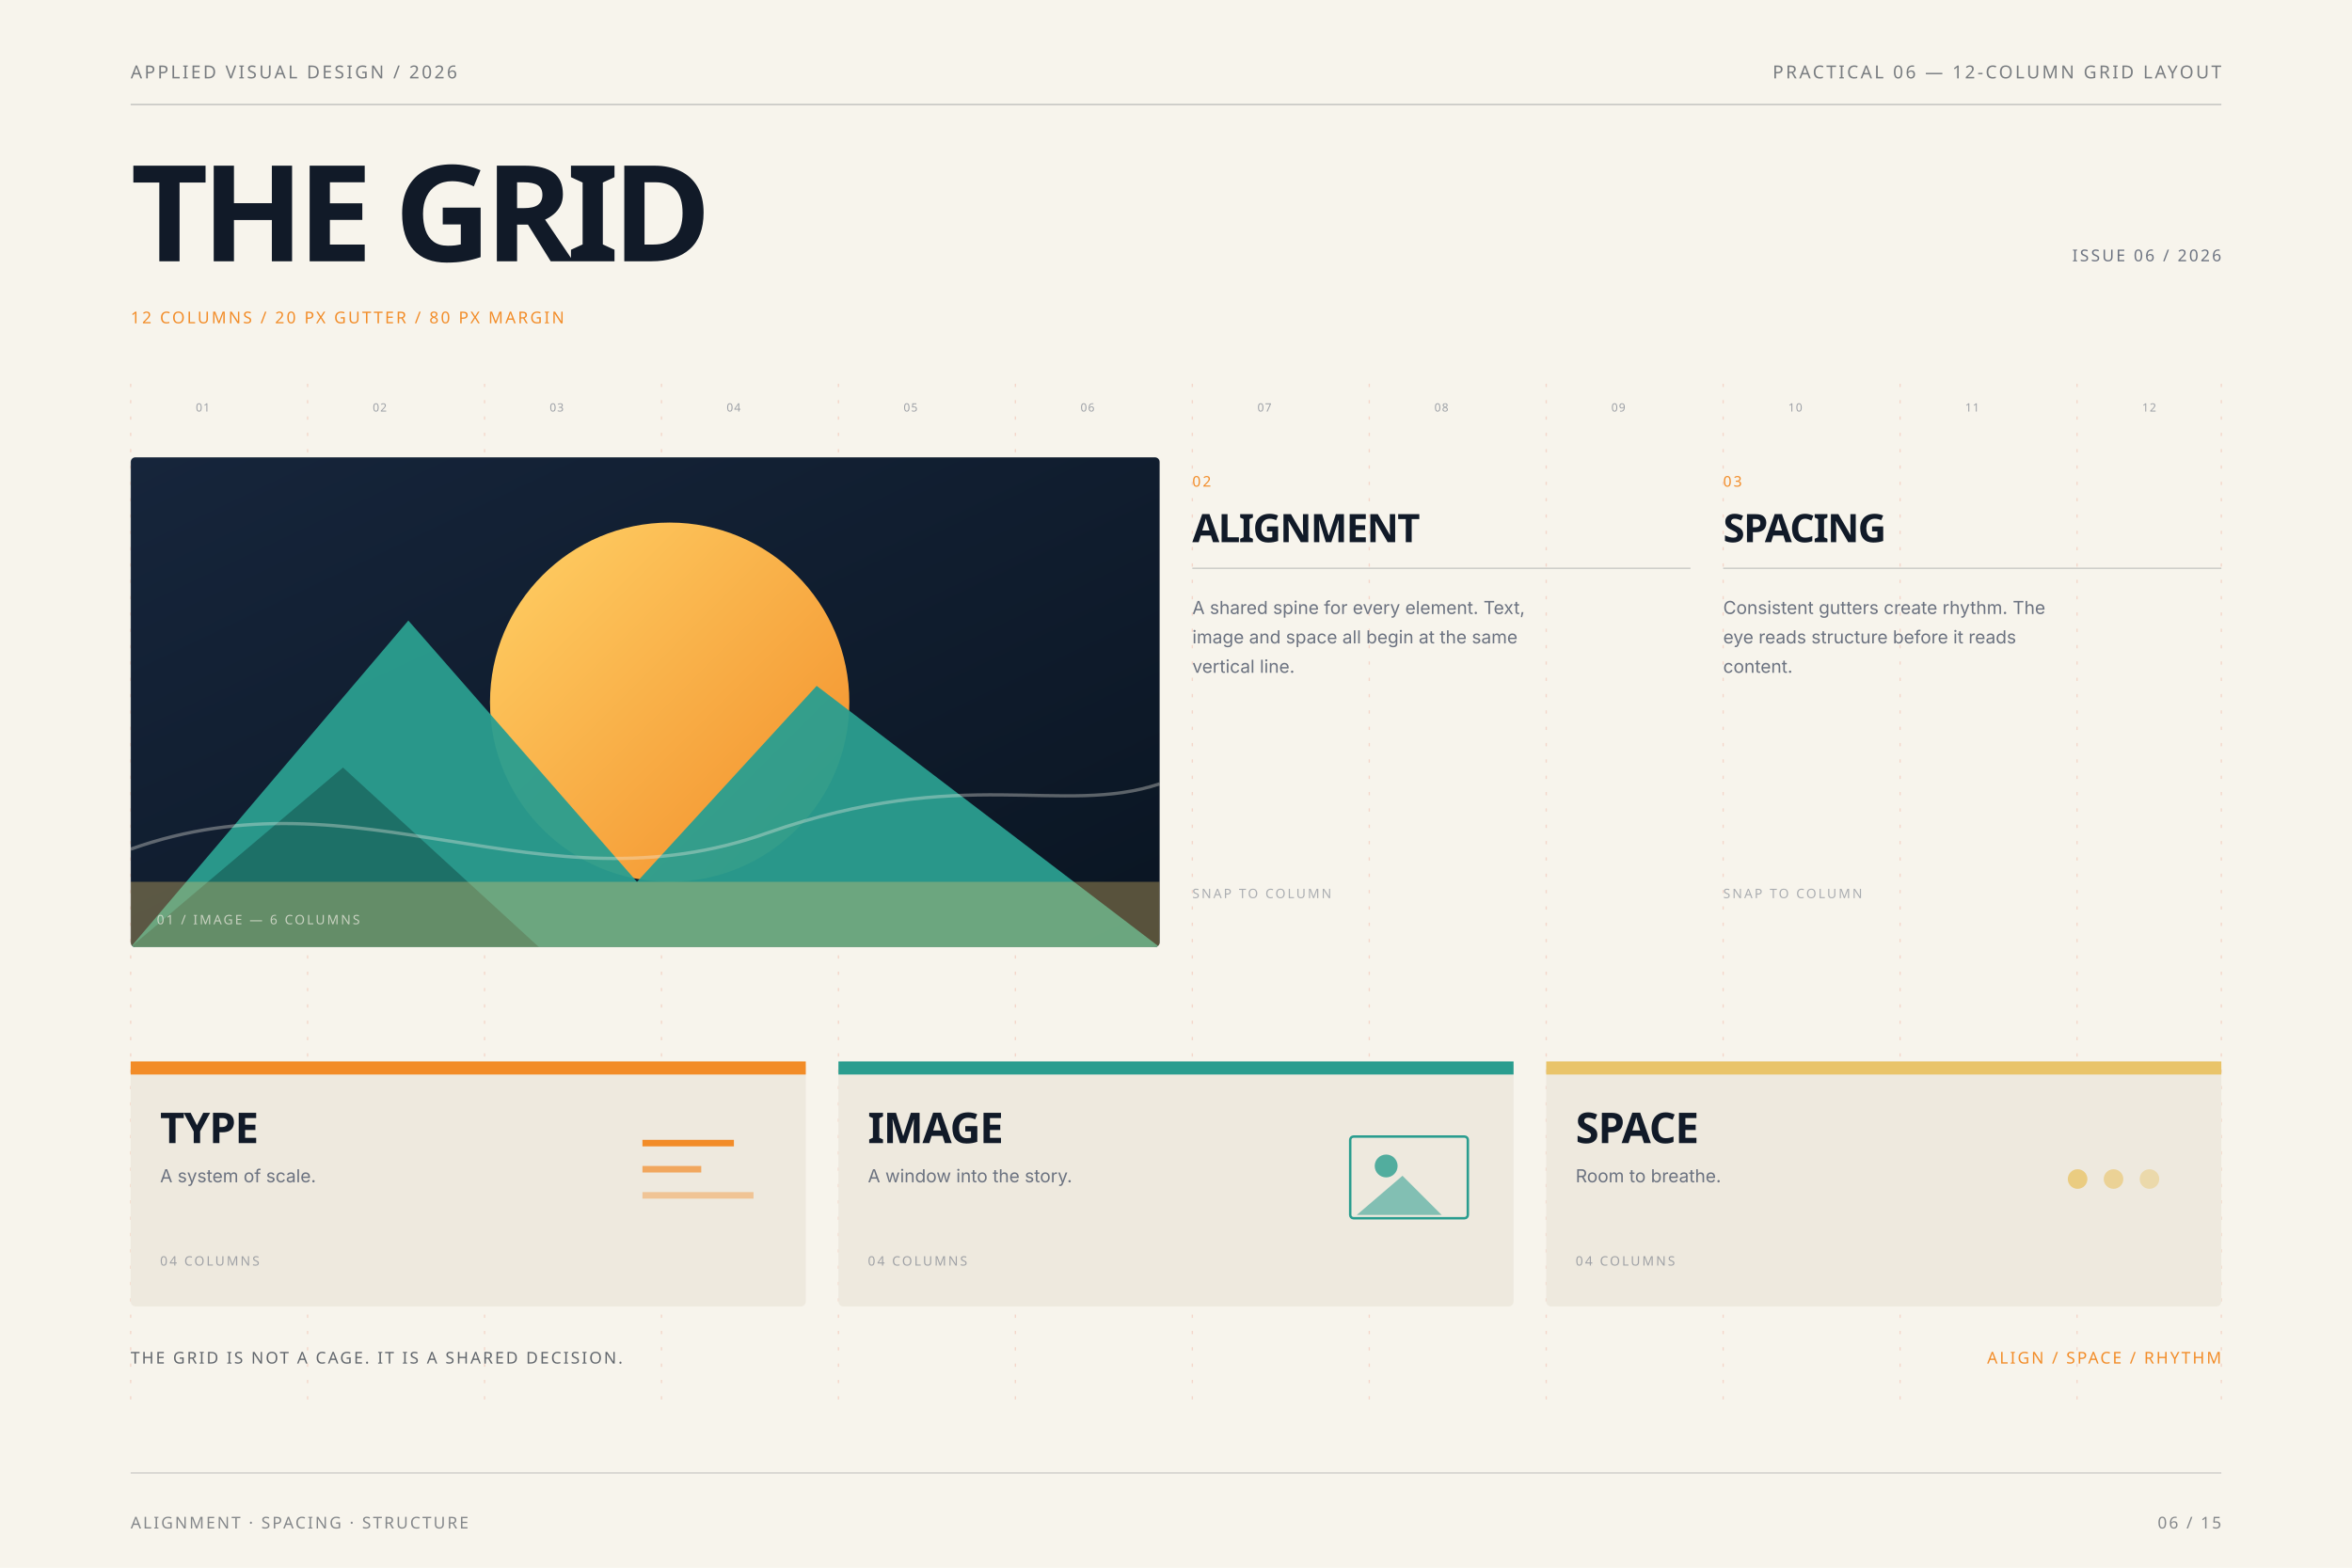
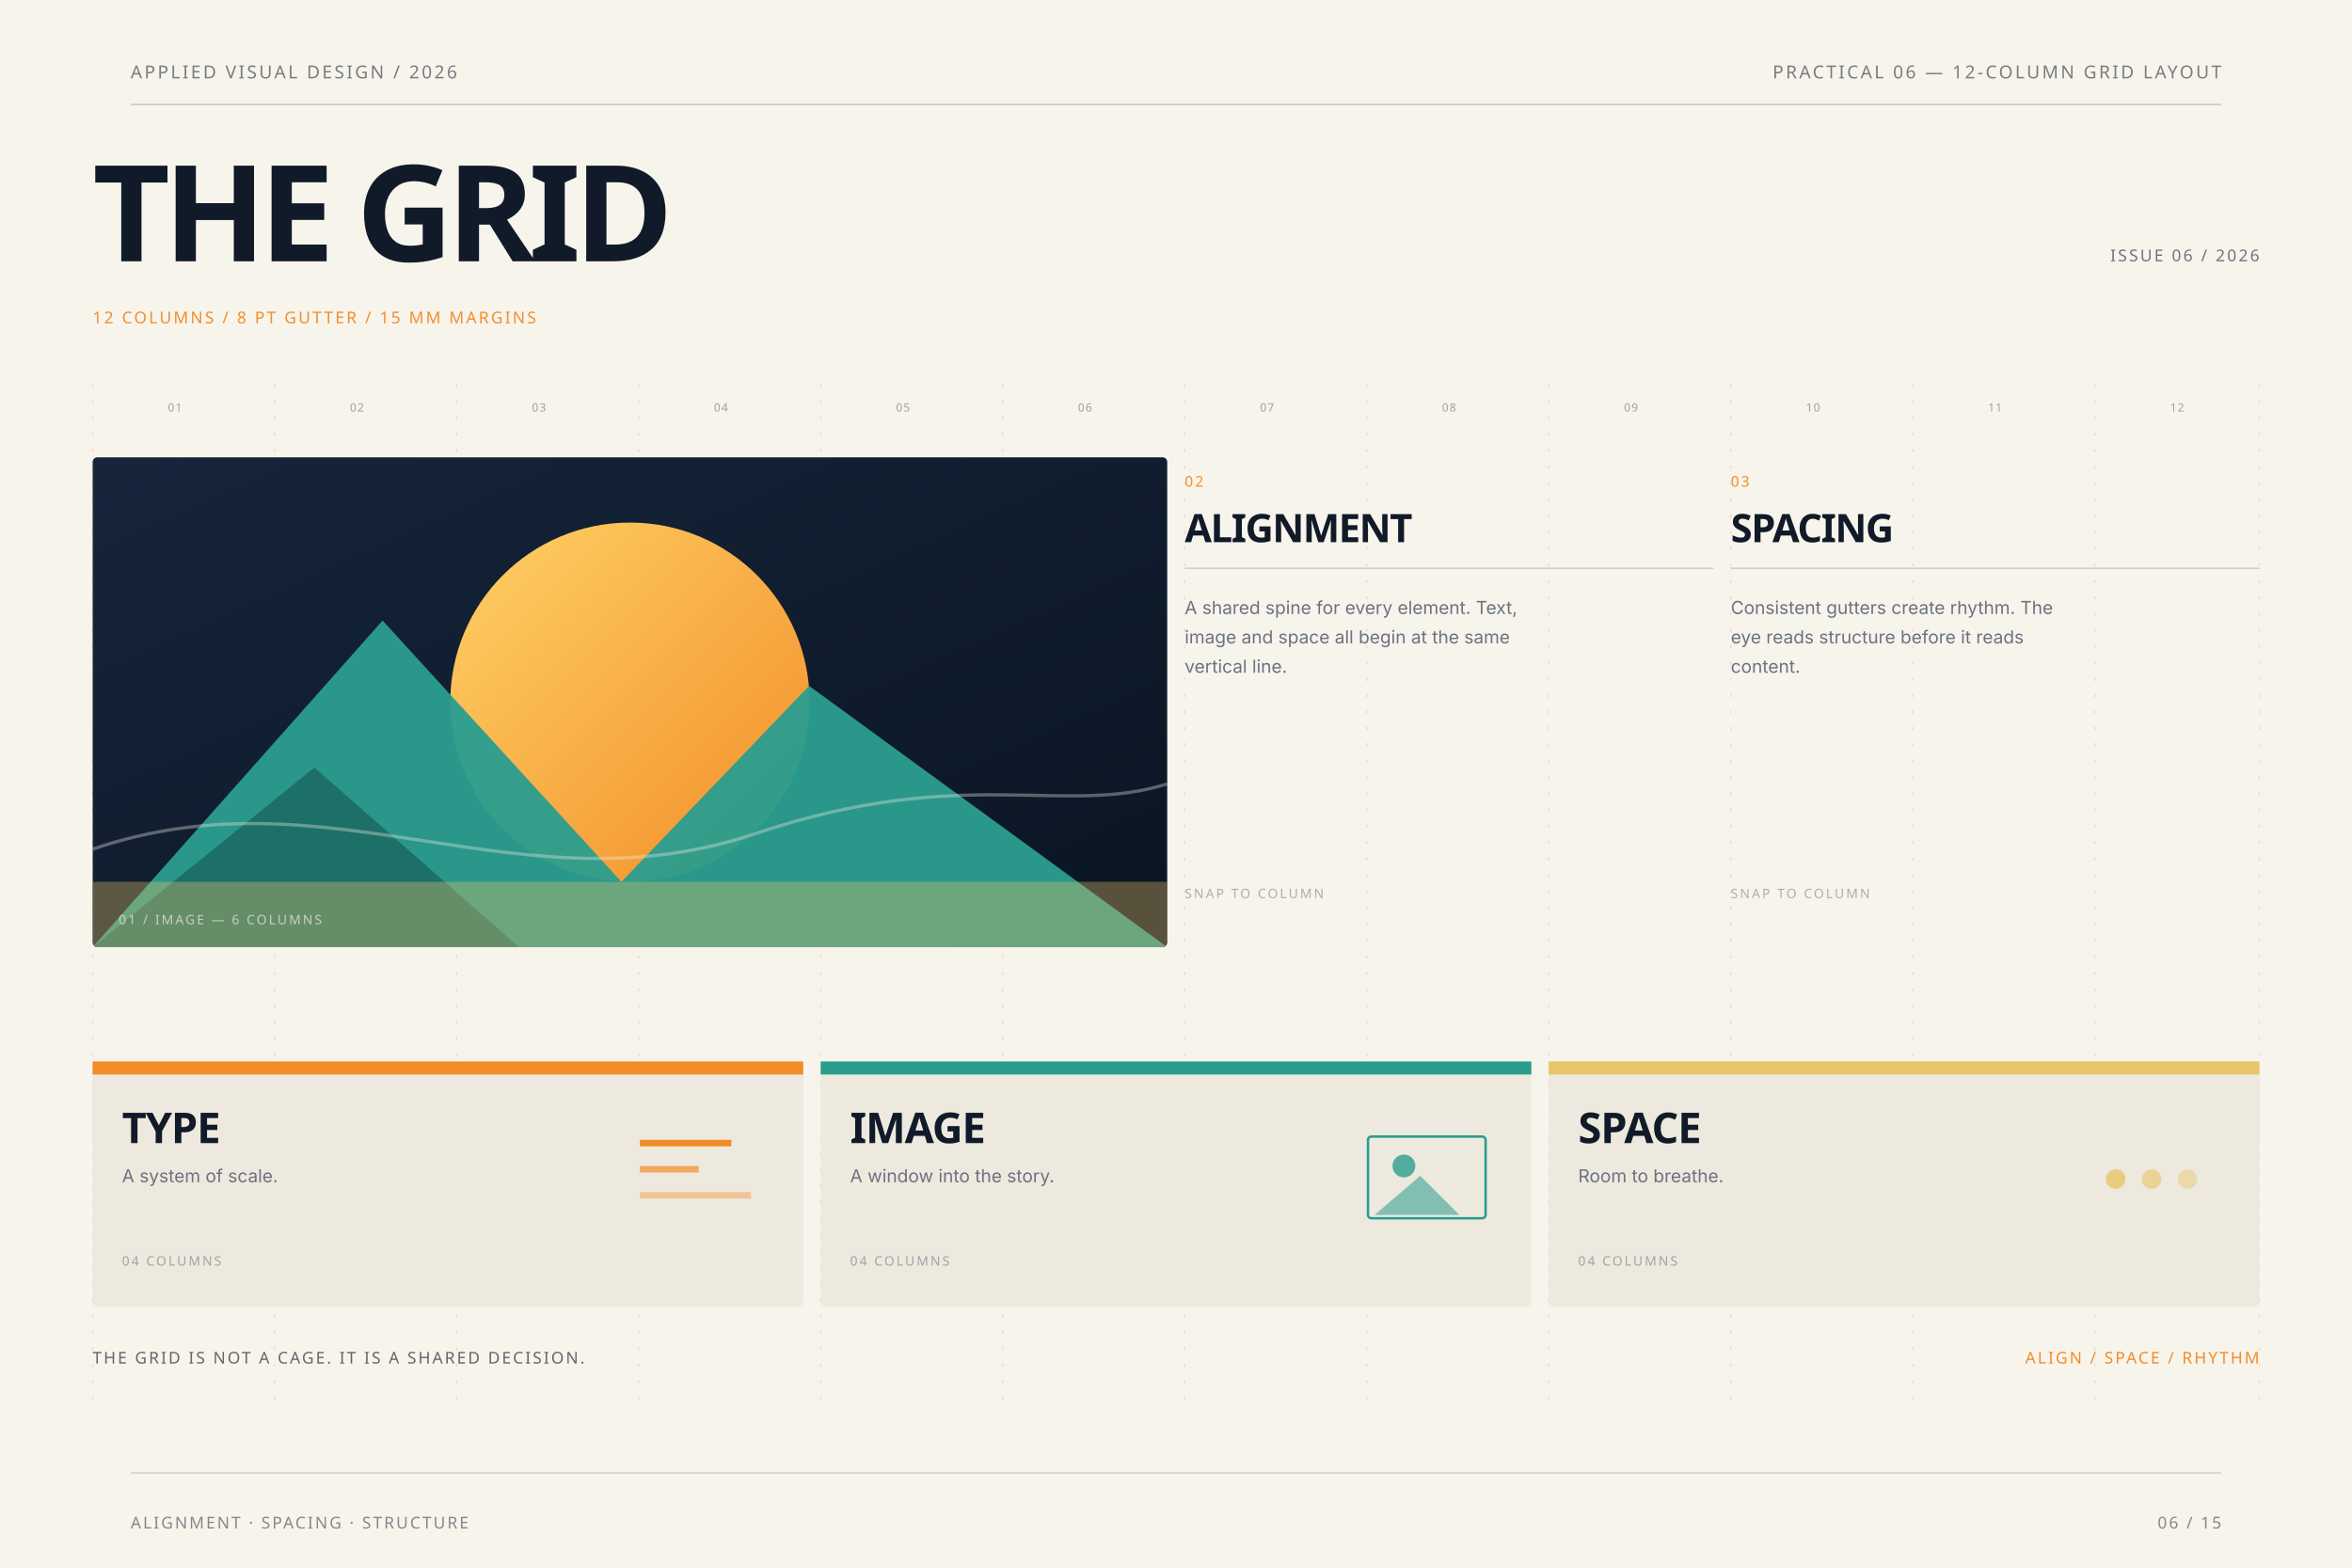
<svg xmlns="http://www.w3.org/2000/svg" width="1440" height="960" viewBox="0 0 1440 960" role="img" aria-label="P06 — 12-Column Grid Layout">
  <defs>
    <style>
@font-face{font-family:'Inter';src:url('../Fonts/Inter-Regular.ttf');font-weight:400;font-style:normal}
@font-face{font-family:'Inter';src:url('../Fonts/Inter-Medium.ttf');font-weight:500;font-style:normal}
@font-face{font-family:'Inter';src:url('../Fonts/Inter-SemiBold.ttf');font-weight:600;font-style:normal}
@font-face{font-family:'Inter';src:url('../Fonts/Inter-Bold.ttf');font-weight:700;font-style:normal}
@font-face{font-family:'Space Grotesk';src:url('../Fonts/SpaceGrotesk-Regular.ttf');font-weight:400;font-style:normal}
@font-face{font-family:'Space Grotesk';src:url('../Fonts/SpaceGrotesk-Medium.ttf');font-weight:500;font-style:normal}
@font-face{font-family:'Space Grotesk';src:url('../Fonts/SpaceGrotesk-Bold.ttf');font-weight:700;font-style:normal}
@font-face{font-family:'Fraunces';src:url('../Fonts/Fraunces-Regular.ttf');font-weight:400;font-style:normal}
@font-face{font-family:'Fraunces';src:url('../Fonts/Fraunces-SemiBold.ttf');font-weight:600;font-style:normal}
@font-face{font-family:'Fraunces';src:url('../Fonts/Fraunces-Bold.ttf');font-weight:700;font-style:normal}
@font-face{font-family:'Bebas Neue';src:url('../Fonts/BebasNeue-Regular.ttf');font-weight:400;font-style:normal}
@font-face{font-family:'IBM Plex Mono';src:url('../Fonts/IBMPlexMono-Regular.ttf');font-weight:400;font-style:normal}
@font-face{font-family:'IBM Plex Mono';src:url('../Fonts/IBMPlexMono-Medium.ttf');font-weight:500;font-style:normal}
@font-face{font-family:'IBM Plex Mono';src:url('../Fonts/IBMPlexMono-Bold.ttf');font-weight:700;font-style:normal}
@font-face{font-family:'Bitter';src:url('../Fonts/Bitter-Regular.ttf');font-weight:400;font-style:normal}
@font-face{font-family:'Bitter';src:url('../Fonts/Bitter-Bold.ttf');font-weight:700;font-style:normal}
@font-face{font-family:'Caveat';src:url('../Fonts/Caveat-Regular.ttf');font-weight:400;font-style:normal}
@font-face{font-family:'Caveat';src:url('../Fonts/Caveat-Bold.ttf');font-weight:700;font-style:normal}
@font-face{font-family:'DM Serif Display';src:url('../Fonts/DMSerifDisplay-Regular.ttf');font-weight:400;font-style:normal}
@font-face{font-family:'Archivo Black';src:url('../Fonts/ArchivoBlack-Regular.ttf');font-weight:400;font-style:normal}
text{font-kerning:normal;}
</style>
    <linearGradient id="p06img" x1="0" y1="0" x2="1" y2="1">
      <stop offset="0%" stop-color="#16253B" />
      <stop offset="100%" stop-color="#0A1522" />
    </linearGradient>
    <linearGradient id="p06sun" x1="0" y1="0" x2="1" y2="1">
      <stop offset="0%" stop-color="#FFD166" />
      <stop offset="100%" stop-color="#F28C28" />
    </linearGradient>
    <clipPath id="p06clip">
-       <rect x="80" y="280" width="630" height="300" rx="3" />
+       <rect x="56.69" y="280" width="657.97" height="300" rx="3" />
    </clipPath>
  </defs>
  <rect x="0" y="0" width="1440" height="960" fill="#F7F4EC" />
  <rect x="0" y="0" width="1440" height="960" fill="#F7F4EC" />
  <text x="80" y="48" font-family="IBM Plex Mono" font-weight="400" font-size="11" fill="#111A28" text-anchor="start" letter-spacing="1.4" opacity="0.55">APPLIED VISUAL DESIGN  /  2026</text>
  <text x="1360" y="48" font-family="IBM Plex Mono" font-weight="400" font-size="11" fill="#111A28" text-anchor="end" letter-spacing="1.4" opacity="0.55">PRACTICAL 06  —  12-COLUMN GRID LAYOUT</text>
  <line x1="80" y1="64" x2="1360" y2="64" stroke="#111A28" stroke-width="0.7" opacity="0.275" />
-   <text x="80" y="160" font-family="Space Grotesk" font-weight="700" font-size="82" fill="#111A28" text-anchor="start" letter-spacing="-4">THE GRID</text>
-   <text x="80" y="198" font-family="IBM Plex Mono" font-weight="500" font-size="10" fill="#F28C28" text-anchor="start" letter-spacing="1.3">12 COLUMNS  /  20 PX GUTTER  /  80 PX MARGIN</text>
-   <text x="1360" y="160" font-family="IBM Plex Mono" font-weight="400" font-size="10" fill="#6B7280" text-anchor="end" letter-spacing="1.3">ISSUE 06 / 2026</text>
-   <line x1="80.0" y1="235" x2="80.0" y2="865" stroke="#E76F51" stroke-width="0.8" opacity="0.22" stroke-dasharray="2 8" />
-   <line x1="188.333" y1="235" x2="188.333" y2="865" stroke="#E76F51" stroke-width="0.8" opacity="0.22" stroke-dasharray="2 8" />
-   <line x1="296.667" y1="235" x2="296.667" y2="865" stroke="#E76F51" stroke-width="0.8" opacity="0.22" stroke-dasharray="2 8" />
-   <line x1="405.0" y1="235" x2="405.0" y2="865" stroke="#E76F51" stroke-width="0.8" opacity="0.22" stroke-dasharray="2 8" />
-   <line x1="513.333" y1="235" x2="513.333" y2="865" stroke="#E76F51" stroke-width="0.8" opacity="0.22" stroke-dasharray="2 8" />
-   <line x1="621.667" y1="235" x2="621.667" y2="865" stroke="#E76F51" stroke-width="0.8" opacity="0.22" stroke-dasharray="2 8" />
-   <line x1="730.0" y1="235" x2="730.0" y2="865" stroke="#E76F51" stroke-width="0.8" opacity="0.22" stroke-dasharray="2 8" />
-   <line x1="838.333" y1="235" x2="838.333" y2="865" stroke="#E76F51" stroke-width="0.8" opacity="0.22" stroke-dasharray="2 8" />
-   <line x1="946.667" y1="235" x2="946.667" y2="865" stroke="#E76F51" stroke-width="0.8" opacity="0.22" stroke-dasharray="2 8" />
-   <line x1="1055.0" y1="235" x2="1055.0" y2="865" stroke="#E76F51" stroke-width="0.8" opacity="0.22" stroke-dasharray="2 8" />
-   <line x1="1163.333" y1="235" x2="1163.333" y2="865" stroke="#E76F51" stroke-width="0.8" opacity="0.22" stroke-dasharray="2 8" />
-   <line x1="1271.667" y1="235" x2="1271.667" y2="865" stroke="#E76F51" stroke-width="0.8" opacity="0.22" stroke-dasharray="2 8" />
-   <line x1="1360" y1="235" x2="1360" y2="865" stroke="#E76F51" stroke-width="0.8" opacity="0.22" stroke-dasharray="2 8" />
-   <text x="124.167" y="252" font-family="IBM Plex Mono" font-weight="400" font-size="7" fill="#6B7280" text-anchor="middle" letter-spacing="0.6" opacity="0.65">01</text>
-   <text x="232.5" y="252" font-family="IBM Plex Mono" font-weight="400" font-size="7" fill="#6B7280" text-anchor="middle" letter-spacing="0.6" opacity="0.65">02</text>
-   <text x="340.833" y="252" font-family="IBM Plex Mono" font-weight="400" font-size="7" fill="#6B7280" text-anchor="middle" letter-spacing="0.6" opacity="0.65">03</text>
-   <text x="449.167" y="252" font-family="IBM Plex Mono" font-weight="400" font-size="7" fill="#6B7280" text-anchor="middle" letter-spacing="0.6" opacity="0.65">04</text>
-   <text x="557.5" y="252" font-family="IBM Plex Mono" font-weight="400" font-size="7" fill="#6B7280" text-anchor="middle" letter-spacing="0.6" opacity="0.65">05</text>
-   <text x="665.833" y="252" font-family="IBM Plex Mono" font-weight="400" font-size="7" fill="#6B7280" text-anchor="middle" letter-spacing="0.6" opacity="0.65">06</text>
-   <text x="774.167" y="252" font-family="IBM Plex Mono" font-weight="400" font-size="7" fill="#6B7280" text-anchor="middle" letter-spacing="0.6" opacity="0.65">07</text>
-   <text x="882.5" y="252" font-family="IBM Plex Mono" font-weight="400" font-size="7" fill="#6B7280" text-anchor="middle" letter-spacing="0.6" opacity="0.65">08</text>
-   <text x="990.833" y="252" font-family="IBM Plex Mono" font-weight="400" font-size="7" fill="#6B7280" text-anchor="middle" letter-spacing="0.6" opacity="0.65">09</text>
-   <text x="1099.167" y="252" font-family="IBM Plex Mono" font-weight="400" font-size="7" fill="#6B7280" text-anchor="middle" letter-spacing="0.6" opacity="0.65">10</text>
-   <text x="1207.5" y="252" font-family="IBM Plex Mono" font-weight="400" font-size="7" fill="#6B7280" text-anchor="middle" letter-spacing="0.6" opacity="0.65">11</text>
-   <text x="1315.833" y="252" font-family="IBM Plex Mono" font-weight="400" font-size="7" fill="#6B7280" text-anchor="middle" letter-spacing="0.6" opacity="0.65">12</text>
-   <rect x="80" y="280" width="630" height="300" fill="url(#p06img)" rx="3" />
+   <text x="56.693" y="160" font-family="Space Grotesk" font-weight="700" font-size="82" fill="#111A28" text-anchor="start" letter-spacing="-4">THE GRID</text>
+   <text x="56.693" y="198" font-family="IBM Plex Mono" font-weight="500" font-size="10" fill="#F28C28" text-anchor="start" letter-spacing="1.3">12 COLUMNS  /  8 PT GUTTER  /  15 MM MARGINS</text>
+   <text x="1383.307" y="160" font-family="IBM Plex Mono" font-weight="400" font-size="10" fill="#6B7280" text-anchor="end" letter-spacing="1.3">ISSUE 06 / 2026</text>
+   <line x1="56.693" y1="235" x2="56.693" y2="865" stroke="#E76F51" stroke-width="0.8" opacity="0.22" stroke-dasharray="2 8" />
+   <line x1="168.133" y1="235" x2="168.133" y2="865" stroke="#E76F51" stroke-width="0.8" opacity="0.22" stroke-dasharray="2 8" />
+   <line x1="279.573" y1="235" x2="279.573" y2="865" stroke="#E76F51" stroke-width="0.8" opacity="0.22" stroke-dasharray="2 8" />
+   <line x1="391.013" y1="235" x2="391.013" y2="865" stroke="#E76F51" stroke-width="0.8" opacity="0.22" stroke-dasharray="2 8" />
+   <line x1="502.453" y1="235" x2="502.453" y2="865" stroke="#E76F51" stroke-width="0.8" opacity="0.22" stroke-dasharray="2 8" />
+   <line x1="613.893" y1="235" x2="613.893" y2="865" stroke="#E76F51" stroke-width="0.8" opacity="0.22" stroke-dasharray="2 8" />
+   <line x1="725.333" y1="235" x2="725.333" y2="865" stroke="#E76F51" stroke-width="0.8" opacity="0.22" stroke-dasharray="2 8" />
+   <line x1="836.773" y1="235" x2="836.773" y2="865" stroke="#E76F51" stroke-width="0.8" opacity="0.22" stroke-dasharray="2 8" />
+   <line x1="948.213" y1="235" x2="948.213" y2="865" stroke="#E76F51" stroke-width="0.8" opacity="0.22" stroke-dasharray="2 8" />
+   <line x1="1059.654" y1="235" x2="1059.654" y2="865" stroke="#E76F51" stroke-width="0.8" opacity="0.22" stroke-dasharray="2 8" />
+   <line x1="1171.094" y1="235" x2="1171.094" y2="865" stroke="#E76F51" stroke-width="0.8" opacity="0.22" stroke-dasharray="2 8" />
+   <line x1="1282.534" y1="235" x2="1282.534" y2="865" stroke="#E76F51" stroke-width="0.8" opacity="0.22" stroke-dasharray="2 8" />
+   <line x1="1383.307" y1="235" x2="1383.307" y2="865" stroke="#E76F51" stroke-width="0.8" opacity="0.22" stroke-dasharray="2 8" />
+   <text x="107.08" y="252" font-family="IBM Plex Mono" font-weight="400" font-size="7" fill="#6B7280" text-anchor="middle" letter-spacing="0.6" opacity="0.65">01</text>
+   <text x="218.52" y="252" font-family="IBM Plex Mono" font-weight="400" font-size="7" fill="#6B7280" text-anchor="middle" letter-spacing="0.6" opacity="0.65">02</text>
+   <text x="329.96" y="252" font-family="IBM Plex Mono" font-weight="400" font-size="7" fill="#6B7280" text-anchor="middle" letter-spacing="0.6" opacity="0.65">03</text>
+   <text x="441.4" y="252" font-family="IBM Plex Mono" font-weight="400" font-size="7" fill="#6B7280" text-anchor="middle" letter-spacing="0.6" opacity="0.65">04</text>
+   <text x="552.84" y="252" font-family="IBM Plex Mono" font-weight="400" font-size="7" fill="#6B7280" text-anchor="middle" letter-spacing="0.6" opacity="0.65">05</text>
+   <text x="664.28" y="252" font-family="IBM Plex Mono" font-weight="400" font-size="7" fill="#6B7280" text-anchor="middle" letter-spacing="0.6" opacity="0.65">06</text>
+   <text x="775.72" y="252" font-family="IBM Plex Mono" font-weight="400" font-size="7" fill="#6B7280" text-anchor="middle" letter-spacing="0.6" opacity="0.65">07</text>
+   <text x="887.16" y="252" font-family="IBM Plex Mono" font-weight="400" font-size="7" fill="#6B7280" text-anchor="middle" letter-spacing="0.6" opacity="0.65">08</text>
+   <text x="998.6" y="252" font-family="IBM Plex Mono" font-weight="400" font-size="7" fill="#6B7280" text-anchor="middle" letter-spacing="0.6" opacity="0.65">09</text>
+   <text x="1110.04" y="252" font-family="IBM Plex Mono" font-weight="400" font-size="7" fill="#6B7280" text-anchor="middle" letter-spacing="0.6" opacity="0.65">10</text>
+   <text x="1221.48" y="252" font-family="IBM Plex Mono" font-weight="400" font-size="7" fill="#6B7280" text-anchor="middle" letter-spacing="0.6" opacity="0.65">11</text>
+   <text x="1332.92" y="252" font-family="IBM Plex Mono" font-weight="400" font-size="7" fill="#6B7280" text-anchor="middle" letter-spacing="0.6" opacity="0.65">12</text>
+   <rect x="56.693" y="280" width="657.974" height="300" fill="url(#p06img)" rx="3" />
  <g clip-path="url(#p06clip)">
-     <circle cx="410" cy="430" r="110" fill="url(#p06sun)" />
-     <polygon points="80,580 250,380 390,540 500,420 710,580" fill="#2A9D8F" opacity="0.95" />
-     <polygon points="80,580 210,470 330,580" fill="#1C6E66" opacity="0.95" />
-     <rect x="80" y="540" width="630" height="40" fill="#E9C46A" opacity="0.35" />
-     <path d="M 80 520 C 220 470 330 560 470 510 C 590 468 650 500 710 480" fill="none" stroke="#F2EEE5" stroke-width="2" opacity="0.35" />
-     <rect x="80" y="280" width="630" height="300" fill="none" stroke="#F2EEE5" stroke-width="1" opacity="0.12" />
+     <circle cx="385.68" cy="430" r="110" fill="url(#p06sun)" />
+     <polygon points="56.693,580 234.241,380 380.458,540 495.342,420 714.667,580" fill="#2A9D8F" opacity="0.95" />
+     <polygon points="56.693,580 192.465,470 317.794,580" fill="#1C6E66" opacity="0.95" />
+     <rect x="56.693" y="540" width="657.974" height="40" fill="#E9C46A" opacity="0.35" />
+     <path d="M 56.693 520 C 202.909 470 317.794 560 464.01 510 C 589.338 468 652.002 500 714.667 480" fill="none" stroke="#F2EEE5" stroke-width="2" opacity="0.35" />
+     <rect x="56.693" y="280" width="657.974" height="300" fill="none" stroke="#F2EEE5" stroke-width="1" opacity="0.12" />
  </g>
-   <text x="96" y="566" font-family="IBM Plex Mono" font-weight="400" font-size="8" fill="#F2EEE5" text-anchor="start" letter-spacing="1.2" opacity="0.7">01 / IMAGE  —  6 COLUMNS</text>
-   <text x="730.0" y="298" font-family="IBM Plex Mono" font-weight="500" font-size="9" fill="#F28C28" text-anchor="start" letter-spacing="1.2">02</text>
-   <text x="730.0" y="332" font-family="Space Grotesk" font-weight="700" font-size="24" fill="#111A28" text-anchor="start" letter-spacing="-0.8">ALIGNMENT</text>
-   <line x1="730.0" y1="348" x2="1035.0" y2="348" stroke="#111A28" stroke-width="0.8" opacity="0.2" />
-   <text x="730.0" y="376" font-family="Inter" font-weight="400" font-size="11" fill="#6B7280" text-anchor="start">A shared spine for every element. Text,</text>
-   <text x="730.0" y="394" font-family="Inter" font-weight="400" font-size="11" fill="#6B7280" text-anchor="start">image and space all begin at the same</text>
-   <text x="730.0" y="412" font-family="Inter" font-weight="400" font-size="11" fill="#6B7280" text-anchor="start">vertical line.</text>
-   <text x="730.0" y="550" font-family="IBM Plex Mono" font-weight="400" font-size="8" fill="#6B7280" text-anchor="start" letter-spacing="1.2" opacity="0.55">SNAP TO COLUMN</text>
-   <text x="1055.0" y="298" font-family="IBM Plex Mono" font-weight="500" font-size="9" fill="#F28C28" text-anchor="start" letter-spacing="1.2">03</text>
-   <text x="1055.0" y="332" font-family="Space Grotesk" font-weight="700" font-size="24" fill="#111A28" text-anchor="start" letter-spacing="-0.8">SPACING</text>
-   <line x1="1055.0" y1="348" x2="1360.0" y2="348" stroke="#111A28" stroke-width="0.8" opacity="0.2" />
-   <text x="1055.0" y="376" font-family="Inter" font-weight="400" font-size="11" fill="#6B7280" text-anchor="start">Consistent gutters create rhythm. The</text>
-   <text x="1055.0" y="394" font-family="Inter" font-weight="400" font-size="11" fill="#6B7280" text-anchor="start">eye reads structure before it reads</text>
-   <text x="1055.0" y="412" font-family="Inter" font-weight="400" font-size="11" fill="#6B7280" text-anchor="start">content.</text>
-   <text x="1055.0" y="550" font-family="IBM Plex Mono" font-weight="400" font-size="8" fill="#6B7280" text-anchor="start" letter-spacing="1.2" opacity="0.55">SNAP TO COLUMN</text>
-   <rect x="80.0" y="650" width="413.333" height="150" fill="#EEE9DE" rx="3" />
-   <rect x="80.0" y="650" width="413.333" height="8" fill="#F28C28" />
-   <text x="98.0" y="700" font-family="Space Grotesk" font-weight="700" font-size="26" fill="#111A28" text-anchor="start" letter-spacing="-0.6">TYPE</text>
-   <text x="98.0" y="724" font-family="Inter" font-weight="400" font-size="11" fill="#6B7280" text-anchor="start">A system of scale.</text>
-   <text x="98.0" y="775" font-family="IBM Plex Mono" font-weight="400" font-size="8" fill="#6B7280" text-anchor="start" letter-spacing="1.2" opacity="0.6">04 COLUMNS</text>
-   <line x1="393.333" y1="700" x2="449.333" y2="700" stroke="#F28C28" stroke-width="4" />
-   <line x1="393.333" y1="716" x2="429.333" y2="716" stroke="#F28C28" stroke-width="4" opacity="0.7" />
-   <line x1="393.333" y1="732" x2="461.333" y2="732" stroke="#F28C28" stroke-width="4" opacity="0.4" />
-   <rect x="513.333" y="650" width="413.333" height="150" fill="#EEE9DE" rx="3" />
-   <rect x="513.333" y="650" width="413.333" height="8" fill="#2A9D8F" />
-   <text x="531.333" y="700" font-family="Space Grotesk" font-weight="700" font-size="26" fill="#111A28" text-anchor="start" letter-spacing="-0.6">IMAGE</text>
-   <text x="531.333" y="724" font-family="Inter" font-weight="400" font-size="11" fill="#6B7280" text-anchor="start">A window into the story.</text>
-   <text x="531.333" y="775" font-family="IBM Plex Mono" font-weight="400" font-size="8" fill="#6B7280" text-anchor="start" letter-spacing="1.2" opacity="0.6">04 COLUMNS</text>
-   <rect x="826.667" y="696" width="72" height="50" fill="none" rx="2" stroke="#2A9D8F" stroke-width="1.5" />
-   <circle cx="848.667" cy="714" r="7" fill="#2A9D8F" opacity="0.8" />
-   <polygon points="830.667,744 858.667,720 882.667,744" fill="#2A9D8F" opacity="0.55" />
-   <rect x="946.667" y="650" width="413.333" height="150" fill="#EEE9DE" rx="3" />
-   <rect x="946.667" y="650" width="413.333" height="8" fill="#E9C46A" />
-   <text x="964.667" y="700" font-family="Space Grotesk" font-weight="700" font-size="26" fill="#111A28" text-anchor="start" letter-spacing="-0.6">SPACE</text>
-   <text x="964.667" y="724" font-family="Inter" font-weight="400" font-size="11" fill="#6B7280" text-anchor="start">Room to breathe.</text>
-   <text x="964.667" y="775" font-family="IBM Plex Mono" font-weight="400" font-size="8" fill="#6B7280" text-anchor="start" letter-spacing="1.2" opacity="0.6">04 COLUMNS</text>
-   <circle cx="1272.0" cy="722" r="6" fill="#E9C46A" opacity="0.8" />
-   <circle cx="1294.0" cy="722" r="6" fill="#E9C46A" opacity="0.62" />
-   <circle cx="1316.0" cy="722" r="6" fill="#E9C46A" opacity="0.44" />
-   <text x="80" y="835" font-family="IBM Plex Mono" font-weight="500" font-size="10" fill="#111A28" text-anchor="start" letter-spacing="1.2" opacity="0.65">THE GRID IS NOT A CAGE. IT IS A SHARED DECISION.</text>
-   <text x="1360" y="835" font-family="IBM Plex Mono" font-weight="500" font-size="10" fill="#F28C28" text-anchor="end" letter-spacing="1.2">ALIGN  /  SPACE  /  RHYTHM</text>
+   <text x="72.693" y="566" font-family="IBM Plex Mono" font-weight="400" font-size="8" fill="#F2EEE5" text-anchor="start" letter-spacing="1.2" opacity="0.7">01 / IMAGE  —  6 COLUMNS</text>
+   <text x="725.333" y="298" font-family="IBM Plex Mono" font-weight="500" font-size="9" fill="#F28C28" text-anchor="start" letter-spacing="1.2">02</text>
+   <text x="725.333" y="332" font-family="Space Grotesk" font-weight="700" font-size="24" fill="#111A28" text-anchor="start" letter-spacing="-0.8">ALIGNMENT</text>
+   <line x1="725.333" y1="348" x2="1048.987" y2="348" stroke="#111A28" stroke-width="0.8" opacity="0.2" />
+   <text x="725.333" y="376" font-family="Inter" font-weight="400" font-size="11" fill="#6B7280" text-anchor="start">A shared spine for every element. Text,</text>
+   <text x="725.333" y="394" font-family="Inter" font-weight="400" font-size="11" fill="#6B7280" text-anchor="start">image and space all begin at the same</text>
+   <text x="725.333" y="412" font-family="Inter" font-weight="400" font-size="11" fill="#6B7280" text-anchor="start">vertical line.</text>
+   <text x="725.333" y="550" font-family="IBM Plex Mono" font-weight="400" font-size="8" fill="#6B7280" text-anchor="start" letter-spacing="1.2" opacity="0.55">SNAP TO COLUMN</text>
+   <text x="1059.654" y="298" font-family="IBM Plex Mono" font-weight="500" font-size="9" fill="#F28C28" text-anchor="start" letter-spacing="1.2">03</text>
+   <text x="1059.654" y="332" font-family="Space Grotesk" font-weight="700" font-size="24" fill="#111A28" text-anchor="start" letter-spacing="-0.8">SPACING</text>
+   <line x1="1059.654" y1="348" x2="1383.307" y2="348" stroke="#111A28" stroke-width="0.8" opacity="0.2" />
+   <text x="1059.654" y="376" font-family="Inter" font-weight="400" font-size="11" fill="#6B7280" text-anchor="start">Consistent gutters create rhythm. The</text>
+   <text x="1059.654" y="394" font-family="Inter" font-weight="400" font-size="11" fill="#6B7280" text-anchor="start">eye reads structure before it reads</text>
+   <text x="1059.654" y="412" font-family="Inter" font-weight="400" font-size="11" fill="#6B7280" text-anchor="start">content.</text>
+   <text x="1059.654" y="550" font-family="IBM Plex Mono" font-weight="400" font-size="8" fill="#6B7280" text-anchor="start" letter-spacing="1.2" opacity="0.55">SNAP TO COLUMN</text>
+   <rect x="56.693" y="650" width="435.094" height="150" fill="#EEE9DE" rx="3" />
+   <rect x="56.693" y="650" width="435.094" height="8" fill="#F28C28" />
+   <text x="74.693" y="700" font-family="Space Grotesk" font-weight="700" font-size="26" fill="#111A28" text-anchor="start" letter-spacing="-0.6">TYPE</text>
+   <text x="74.693" y="724" font-family="Inter" font-weight="400" font-size="11" fill="#6B7280" text-anchor="start">A system of scale.</text>
+   <text x="74.693" y="775" font-family="IBM Plex Mono" font-weight="400" font-size="8" fill="#6B7280" text-anchor="start" letter-spacing="1.2" opacity="0.6">04 COLUMNS</text>
+   <line x1="391.787" y1="700" x2="447.787" y2="700" stroke="#F28C28" stroke-width="4" />
+   <line x1="391.787" y1="716" x2="427.787" y2="716" stroke="#F28C28" stroke-width="4" opacity="0.7" />
+   <line x1="391.787" y1="732" x2="459.787" y2="732" stroke="#F28C28" stroke-width="4" opacity="0.4" />
+   <rect x="502.453" y="650" width="435.094" height="150" fill="#EEE9DE" rx="3" />
+   <rect x="502.453" y="650" width="435.094" height="8" fill="#2A9D8F" />
+   <text x="520.453" y="700" font-family="Space Grotesk" font-weight="700" font-size="26" fill="#111A28" text-anchor="start" letter-spacing="-0.6">IMAGE</text>
+   <text x="520.453" y="724" font-family="Inter" font-weight="400" font-size="11" fill="#6B7280" text-anchor="start">A window into the story.</text>
+   <text x="520.453" y="775" font-family="IBM Plex Mono" font-weight="400" font-size="8" fill="#6B7280" text-anchor="start" letter-spacing="1.2" opacity="0.6">04 COLUMNS</text>
+   <rect x="837.547" y="696" width="72" height="50" fill="none" rx="2" stroke="#2A9D8F" stroke-width="1.5" />
+   <circle cx="859.547" cy="714" r="7" fill="#2A9D8F" opacity="0.8" />
+   <polygon points="841.547,744 869.547,720 893.547,744" fill="#2A9D8F" opacity="0.55" />
+   <rect x="948.213" y="650" width="435.094" height="150" fill="#EEE9DE" rx="3" />
+   <rect x="948.213" y="650" width="435.094" height="8" fill="#E9C46A" />
+   <text x="966.213" y="700" font-family="Space Grotesk" font-weight="700" font-size="26" fill="#111A28" text-anchor="start" letter-spacing="-0.6">SPACE</text>
+   <text x="966.213" y="724" font-family="Inter" font-weight="400" font-size="11" fill="#6B7280" text-anchor="start">Room to breathe.</text>
+   <text x="966.213" y="775" font-family="IBM Plex Mono" font-weight="400" font-size="8" fill="#6B7280" text-anchor="start" letter-spacing="1.2" opacity="0.6">04 COLUMNS</text>
+   <circle cx="1295.307" cy="722" r="6" fill="#E9C46A" opacity="0.8" />
+   <circle cx="1317.307" cy="722" r="6" fill="#E9C46A" opacity="0.62" />
+   <circle cx="1339.307" cy="722" r="6" fill="#E9C46A" opacity="0.44" />
+   <text x="56.693" y="835" font-family="IBM Plex Mono" font-weight="500" font-size="10" fill="#111A28" text-anchor="start" letter-spacing="1.2" opacity="0.65">THE GRID IS NOT A CAGE. IT IS A SHARED DECISION.</text>
+   <text x="1383.307" y="835" font-family="IBM Plex Mono" font-weight="500" font-size="10" fill="#F28C28" text-anchor="end" letter-spacing="1.2">ALIGN  /  SPACE  /  RHYTHM</text>
  <line x1="80" y1="902" x2="1360" y2="902" stroke="#111A28" stroke-width="0.7" opacity="0.2" />
  <text x="80" y="936" font-family="IBM Plex Mono" font-weight="400" font-size="10" fill="#111A28" text-anchor="start" letter-spacing="1.2" opacity="0.5">ALIGNMENT  ·  SPACING  ·  STRUCTURE</text>
  <text x="1360" y="936" font-family="IBM Plex Mono" font-weight="400" font-size="10" fill="#111A28" text-anchor="end" letter-spacing="1.2" opacity="0.5">06 / 15</text>
</svg>
